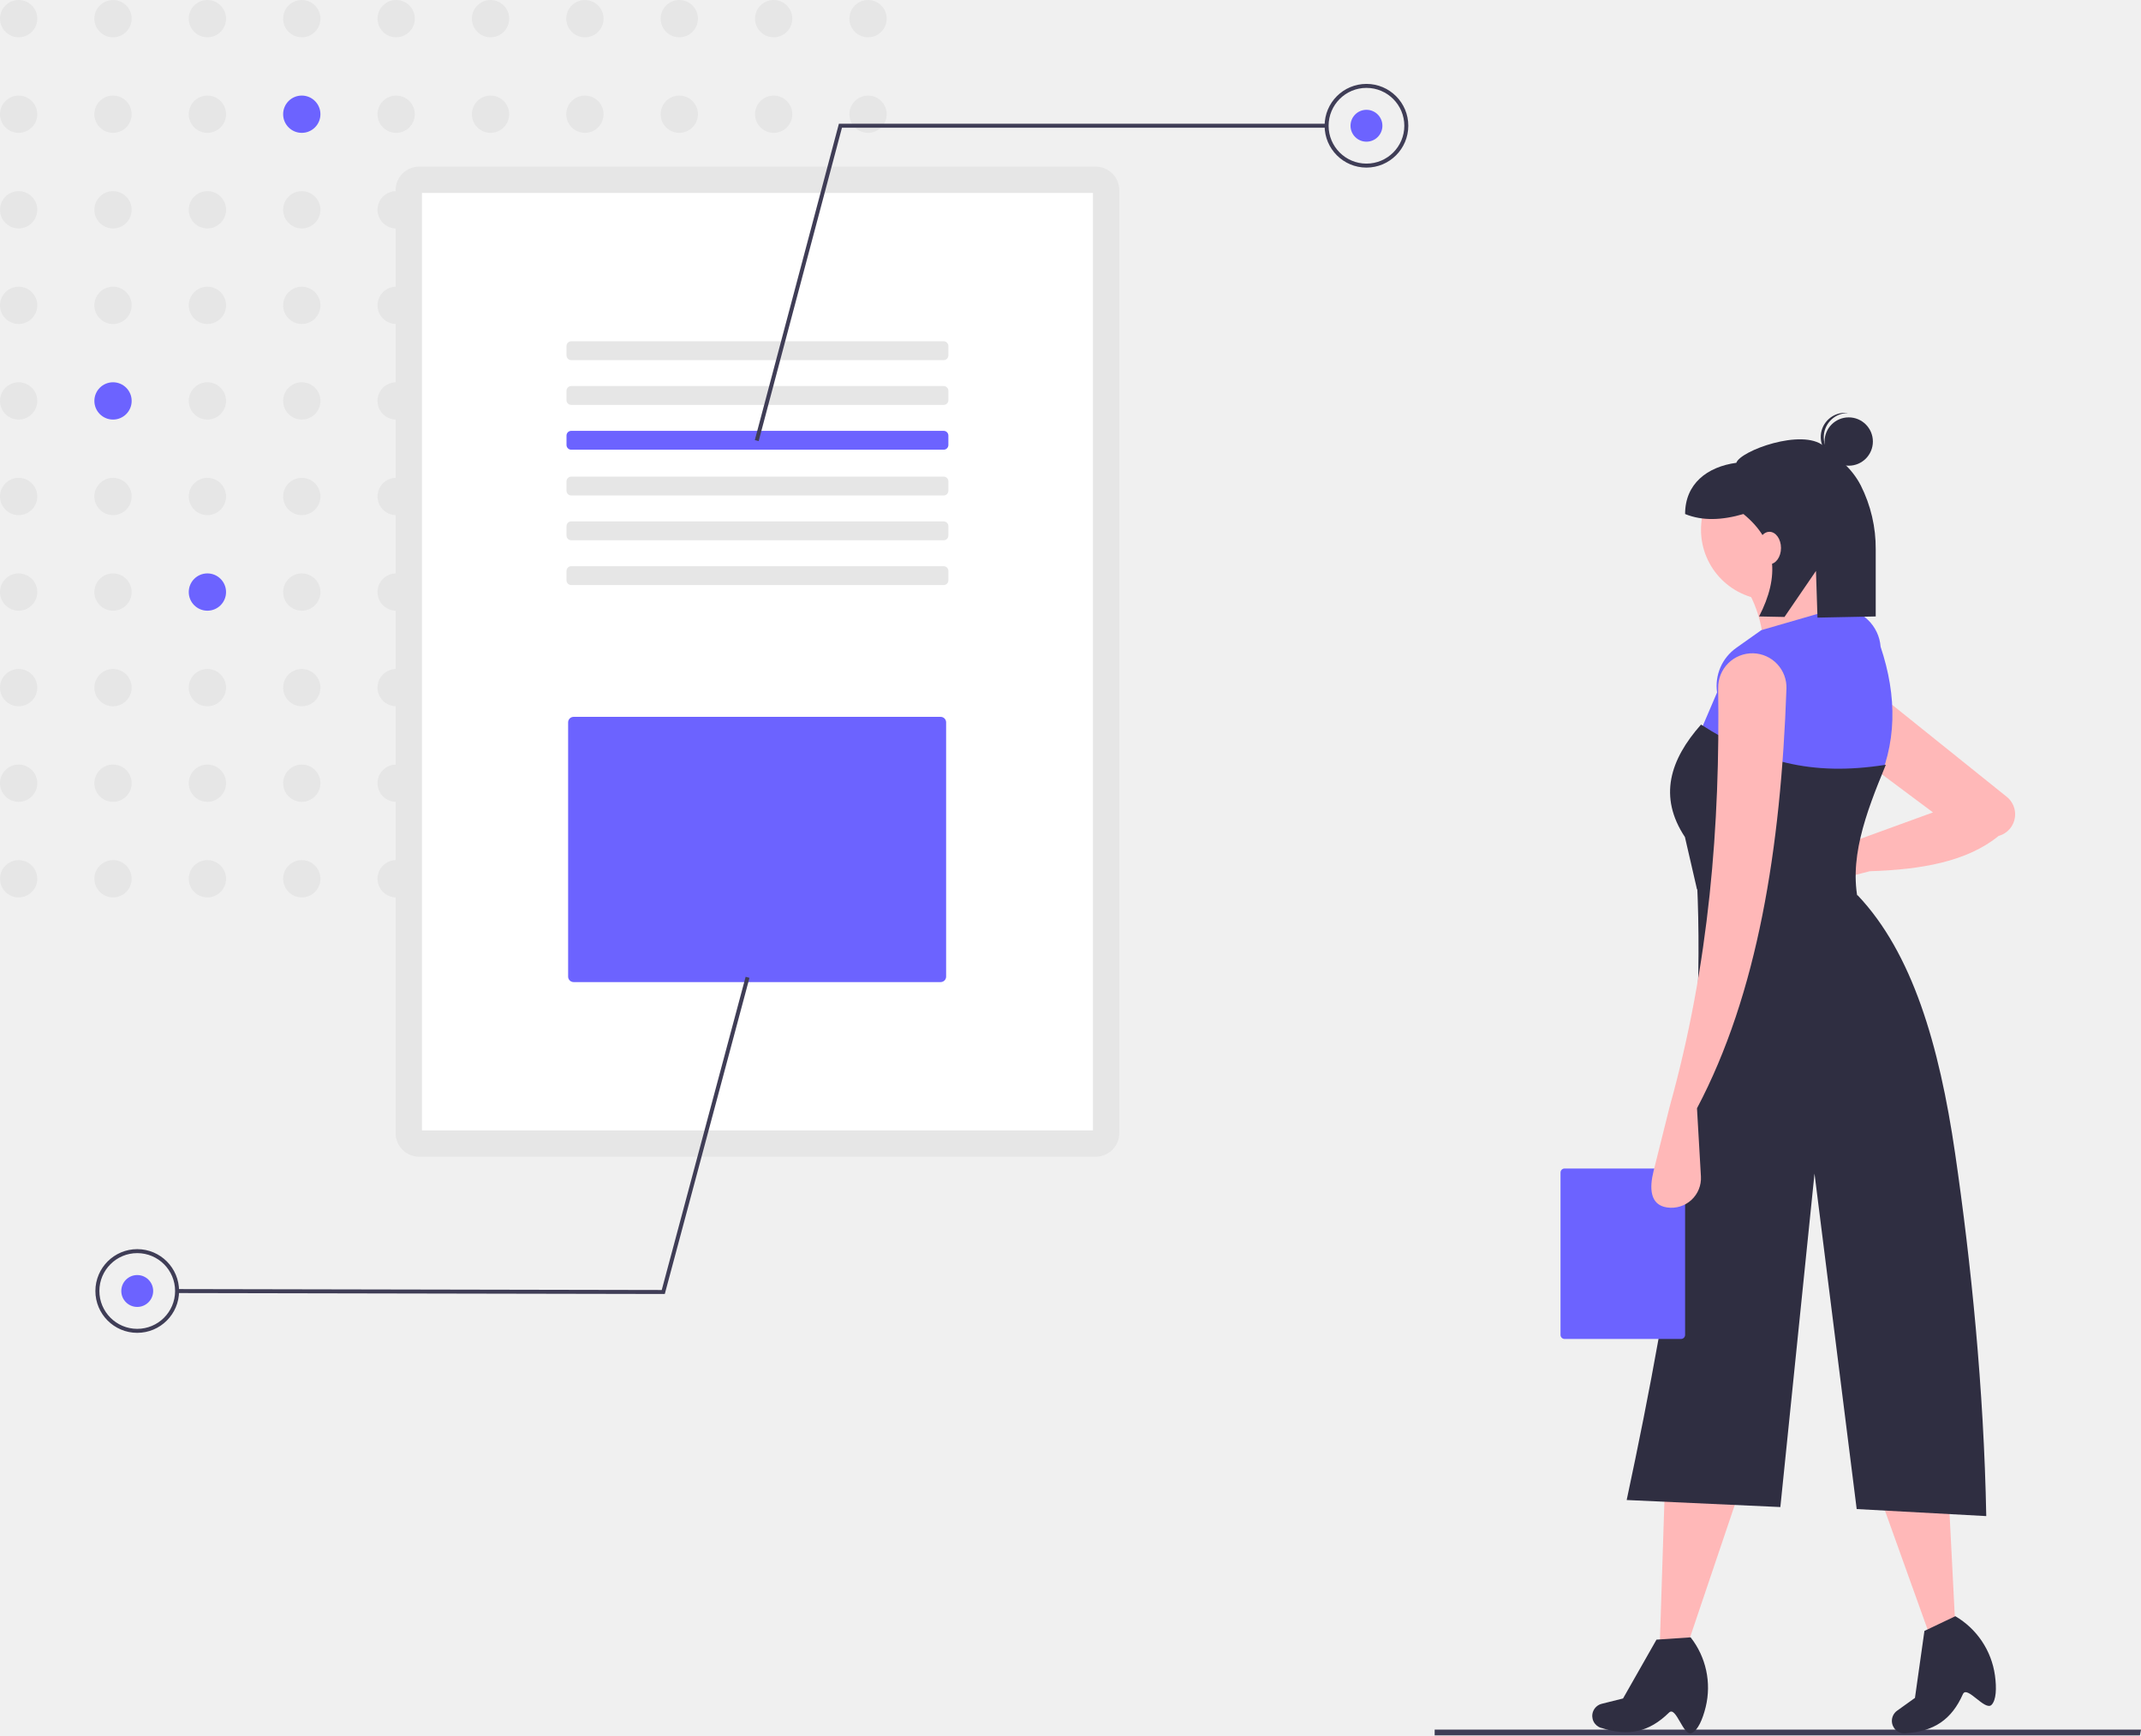
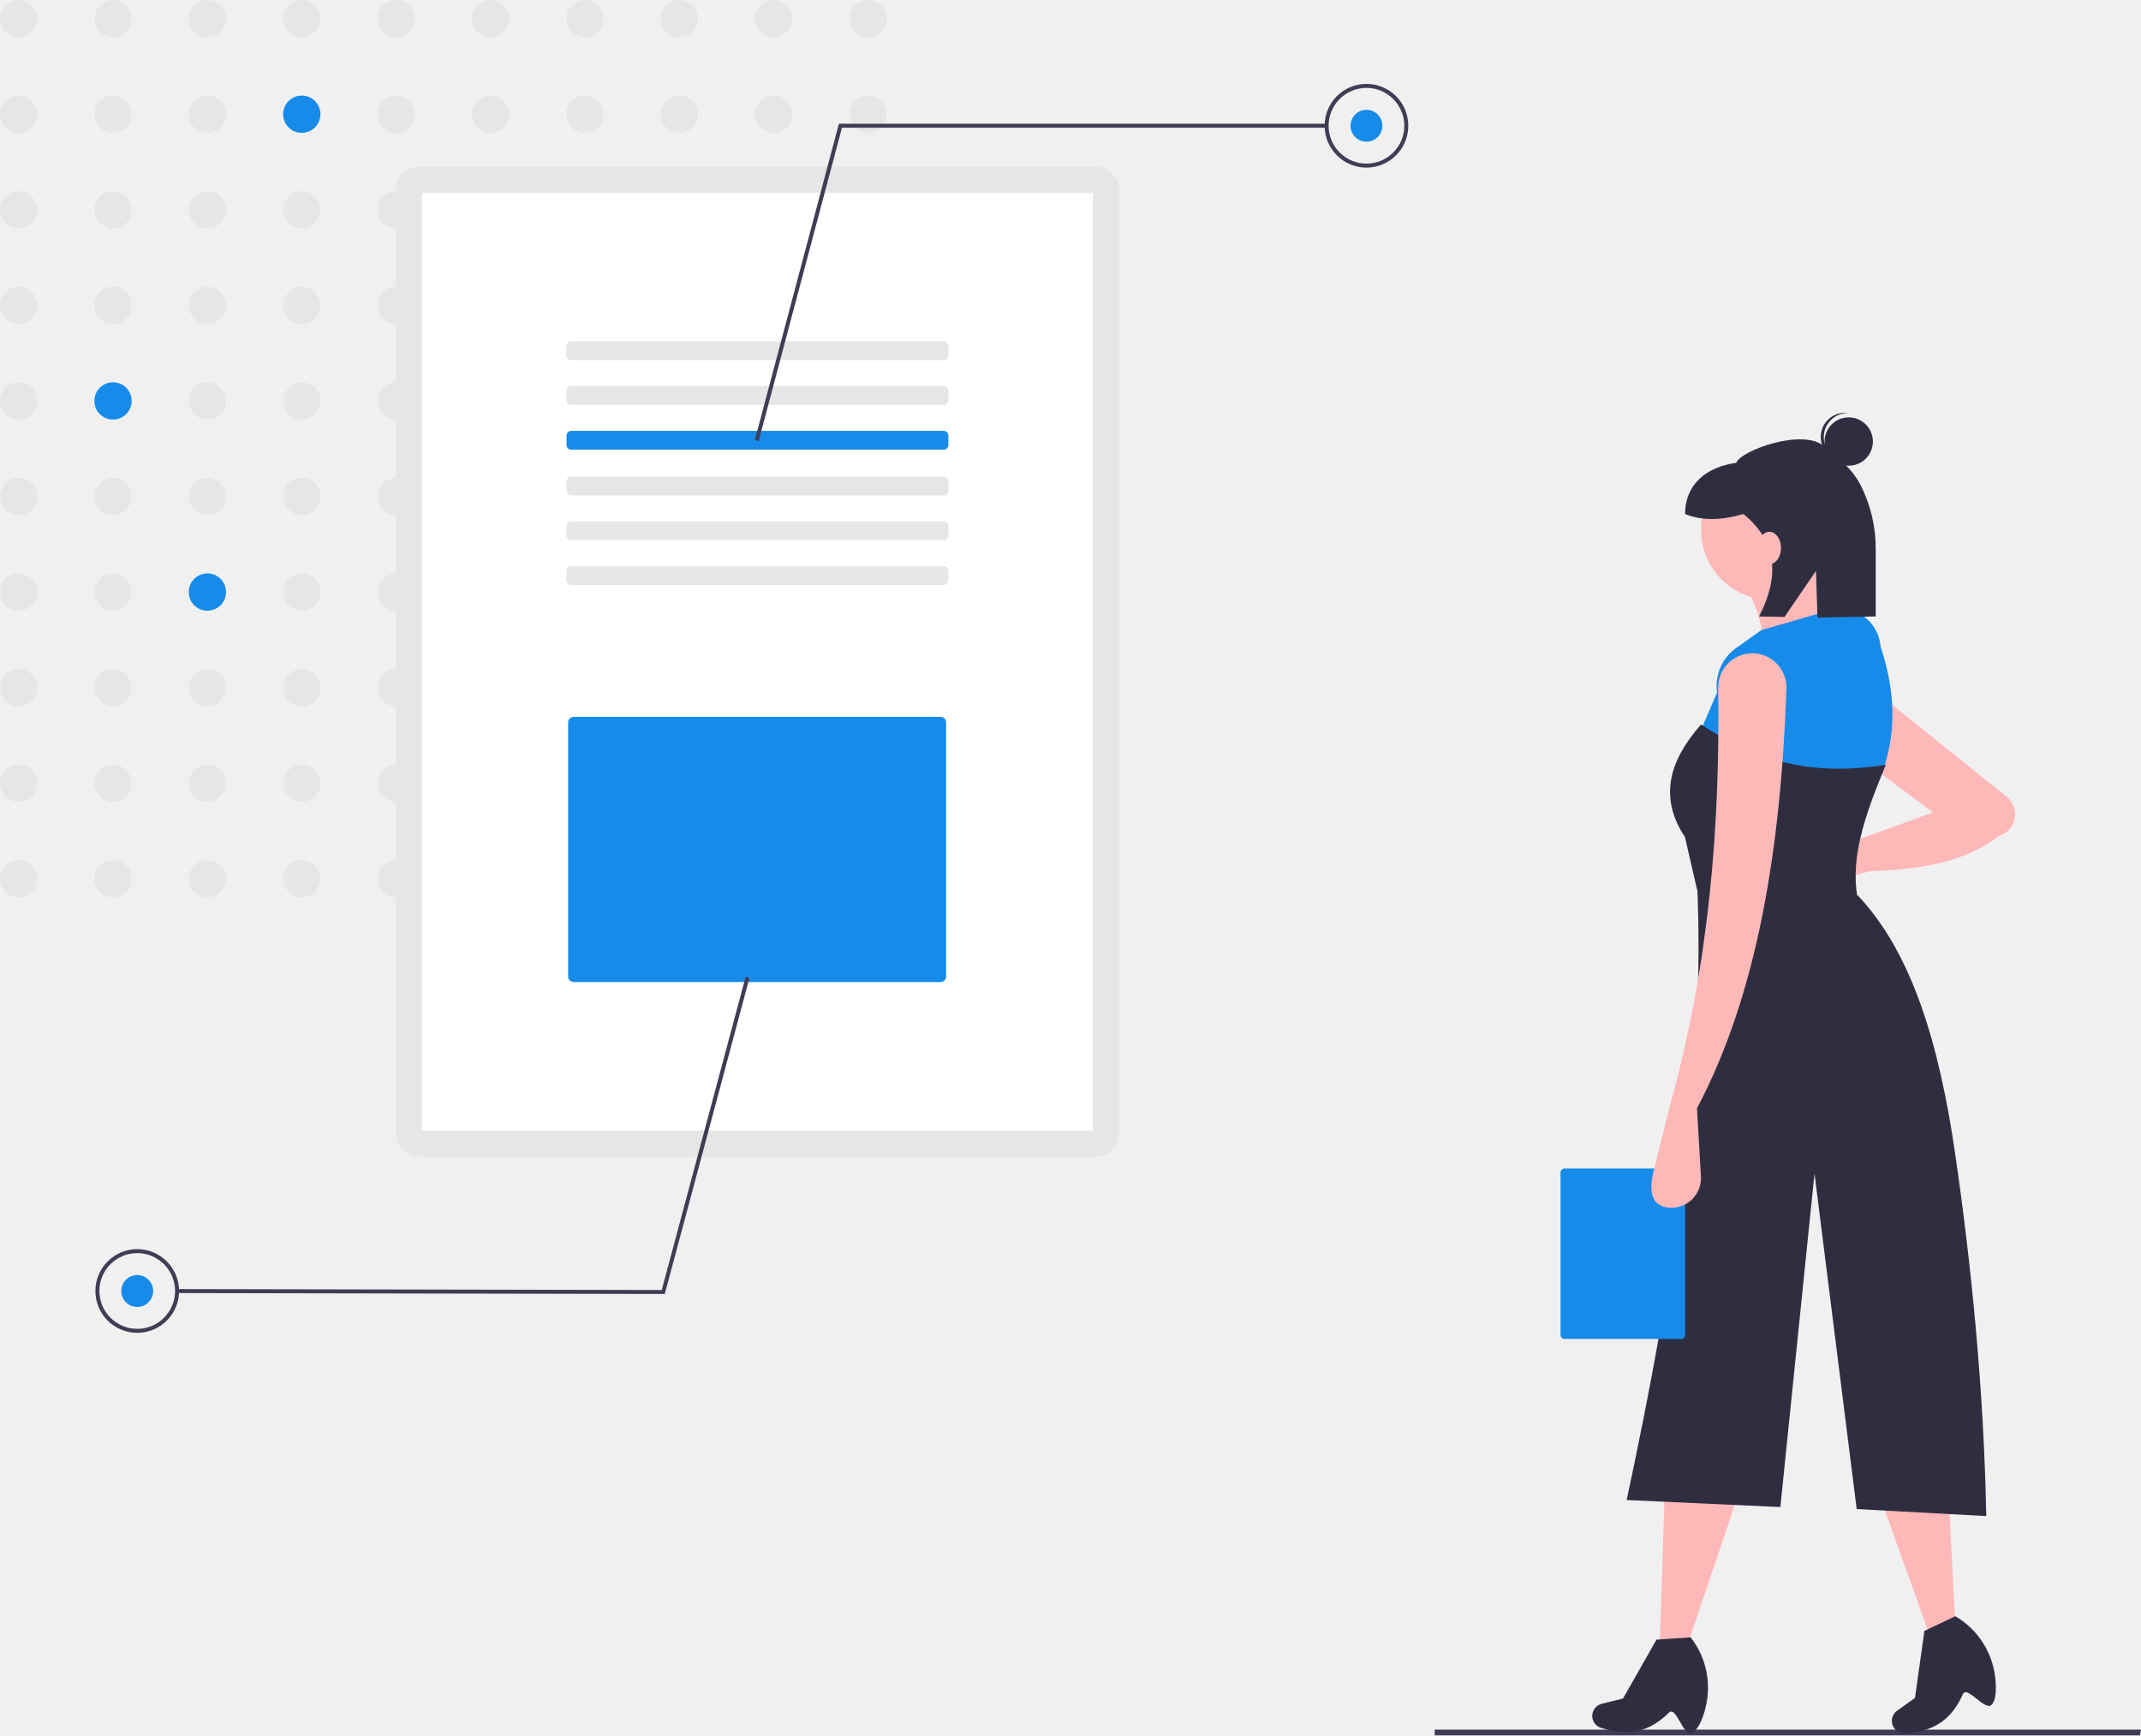
<svg xmlns="http://www.w3.org/2000/svg" id="f115e1f4-ca9e-46ea-99f2-be217fabe967" data-name="Layer 1" width="782.39" height="634.123" viewBox="0 0 782.39 634.123">
  <polygon points="782.009 634.123 524.27 634.123 524.27 632.017 782.39 632.017 782.009 634.123" fill="#3f3d56" />
  <circle cx="6.813" cy="6.814" r="6.813" fill="#e6e6e6" />
  <circle cx="41.302" cy="6.814" r="6.813" fill="#e6e6e6" />
  <circle cx="75.791" cy="6.814" r="6.813" fill="#e6e6e6" />
  <circle cx="110.28" cy="6.814" r="6.813" fill="#e6e6e6" />
  <circle cx="144.769" cy="6.814" r="6.813" fill="#e6e6e6" />
  <circle cx="179.258" cy="6.814" r="6.813" fill="#e6e6e6" />
  <circle cx="213.747" cy="6.814" r="6.813" fill="#e6e6e6" />
  <circle cx="248.236" cy="6.814" r="6.813" fill="#e6e6e6" />
  <circle cx="282.725" cy="6.814" r="6.813" fill="#e6e6e6" />
  <circle cx="317.214" cy="6.814" r="6.813" fill="#e6e6e6" />
  <circle cx="6.813" cy="41.736" r="6.813" fill="#e6e6e6" />
  <circle cx="41.302" cy="41.736" r="6.813" fill="#e6e6e6" />
  <circle cx="75.791" cy="41.736" r="6.813" fill="#e6e6e6" />
-   <circle cx="110.28" cy="41.736" r="6.813" fill="#6c63ff" />
+   <circle cx="110.28" cy="41.736" r="6.813" fill="#178be9" />
  <circle cx="144.769" cy="41.736" r="6.813" fill="#e6e6e6" />
  <circle cx="179.258" cy="41.736" r="6.813" fill="#e6e6e6" />
  <circle cx="213.747" cy="41.736" r="6.813" fill="#e6e6e6" />
  <circle cx="248.236" cy="41.736" r="6.813" fill="#e6e6e6" />
  <circle cx="282.725" cy="41.736" r="6.813" fill="#e6e6e6" />
  <circle cx="317.214" cy="41.736" r="6.813" fill="#e6e6e6" />
  <circle cx="6.813" cy="76.658" r="6.813" fill="#e6e6e6" />
  <circle cx="41.302" cy="76.658" r="6.813" fill="#e6e6e6" />
  <circle cx="75.791" cy="76.658" r="6.813" fill="#e6e6e6" />
  <circle cx="110.28" cy="76.658" r="6.813" fill="#e6e6e6" />
  <circle cx="144.769" cy="76.658" r="6.813" fill="#e6e6e6" />
  <circle cx="179.258" cy="76.658" r="6.813" fill="#e6e6e6" />
  <circle cx="213.747" cy="76.658" r="6.813" fill="#e6e6e6" />
  <circle cx="248.236" cy="76.658" r="6.813" fill="#e6e6e6" />
  <circle cx="282.725" cy="76.658" r="6.813" fill="#e6e6e6" />
  <circle cx="317.214" cy="76.658" r="6.813" fill="#e6e6e6" />
  <circle cx="6.813" cy="111.58" r="6.813" fill="#e6e6e6" />
  <circle cx="41.302" cy="111.58" r="6.813" fill="#e6e6e6" />
  <circle cx="75.791" cy="111.58" r="6.813" fill="#e6e6e6" />
  <circle cx="110.28" cy="111.58" r="6.813" fill="#e6e6e6" />
  <circle cx="144.769" cy="111.58" r="6.813" fill="#e6e6e6" />
  <circle cx="179.258" cy="111.58" r="6.813" fill="#e6e6e6" />
  <circle cx="213.747" cy="111.58" r="6.813" fill="#e6e6e6" />
  <circle cx="248.236" cy="111.58" r="6.813" fill="#e6e6e6" />
  <circle cx="282.725" cy="111.58" r="6.813" fill="#e6e6e6" />
  <circle cx="317.214" cy="111.58" r="6.813" fill="#e6e6e6" />
  <circle cx="6.813" cy="146.502" r="6.813" fill="#e6e6e6" />
-   <circle cx="41.302" cy="146.502" r="6.813" fill="#6c63ff" />
+   <circle cx="41.302" cy="146.502" r="6.813" fill="#178be9" />
  <circle cx="75.791" cy="146.502" r="6.813" fill="#e6e6e6" />
  <circle cx="110.28" cy="146.502" r="6.813" fill="#e6e6e6" />
  <circle cx="144.769" cy="146.502" r="6.813" fill="#e6e6e6" />
  <circle cx="179.258" cy="146.502" r="6.813" fill="#e6e6e6" />
  <circle cx="213.747" cy="146.502" r="6.813" fill="#e6e6e6" />
  <circle cx="248.236" cy="146.502" r="6.813" fill="#e6e6e6" />
  <circle cx="282.725" cy="146.502" r="6.813" fill="#e6e6e6" />
  <circle cx="317.214" cy="146.502" r="6.813" fill="#e6e6e6" />
  <circle cx="6.813" cy="181.424" r="6.813" fill="#e6e6e6" />
  <circle cx="41.302" cy="181.424" r="6.813" fill="#e6e6e6" />
  <circle cx="75.791" cy="181.424" r="6.813" fill="#e6e6e6" />
  <circle cx="110.28" cy="181.424" r="6.813" fill="#e6e6e6" />
  <circle cx="144.769" cy="181.424" r="6.813" fill="#e6e6e6" />
  <circle cx="179.258" cy="181.424" r="6.813" fill="#e6e6e6" />
  <circle cx="213.747" cy="181.424" r="6.813" fill="#e6e6e6" />
  <circle cx="248.236" cy="181.424" r="6.813" fill="#e6e6e6" />
  <circle cx="282.725" cy="181.424" r="6.813" fill="#e6e6e6" />
  <circle cx="317.214" cy="181.424" r="6.813" fill="#e6e6e6" />
  <circle cx="6.813" cy="216.346" r="6.813" fill="#e6e6e6" />
  <circle cx="41.302" cy="216.346" r="6.813" fill="#e6e6e6" />
-   <circle cx="75.791" cy="216.346" r="6.813" fill="#6c63ff" />
+   <circle cx="75.791" cy="216.346" r="6.813" fill="#178be9" />
  <circle cx="110.28" cy="216.346" r="6.813" fill="#e6e6e6" />
  <circle cx="144.769" cy="216.346" r="6.813" fill="#e6e6e6" />
  <circle cx="179.258" cy="216.346" r="6.813" fill="#e6e6e6" />
  <circle cx="213.747" cy="216.346" r="6.813" fill="#e6e6e6" />
  <circle cx="248.236" cy="216.346" r="6.813" fill="#e6e6e6" />
  <circle cx="282.725" cy="216.346" r="6.813" fill="#e6e6e6" />
  <circle cx="317.214" cy="216.346" r="6.813" fill="#e6e6e6" />
  <circle cx="6.813" cy="251.268" r="6.813" fill="#e6e6e6" />
  <circle cx="41.302" cy="251.268" r="6.813" fill="#e6e6e6" />
  <circle cx="75.791" cy="251.268" r="6.813" fill="#e6e6e6" />
  <circle cx="110.28" cy="251.268" r="6.813" fill="#e6e6e6" />
  <circle cx="144.769" cy="251.268" r="6.813" fill="#e6e6e6" />
  <circle cx="179.258" cy="251.268" r="6.813" fill="#e6e6e6" />
  <circle cx="213.747" cy="251.268" r="6.813" fill="#e6e6e6" />
  <circle cx="248.236" cy="251.268" r="6.813" fill="#e6e6e6" />
  <circle cx="282.725" cy="251.268" r="6.813" fill="#e6e6e6" />
  <circle cx="317.214" cy="251.268" r="6.813" fill="#e6e6e6" />
  <circle cx="6.813" cy="286.19" r="6.813" fill="#e6e6e6" />
  <circle cx="41.302" cy="286.19" r="6.813" fill="#e6e6e6" />
  <circle cx="75.791" cy="286.19" r="6.813" fill="#e6e6e6" />
  <circle cx="110.28" cy="286.19" r="6.813" fill="#e6e6e6" />
  <circle cx="144.769" cy="286.19" r="6.813" fill="#e6e6e6" />
  <circle cx="179.258" cy="286.19" r="6.813" fill="#e6e6e6" />
  <circle cx="213.747" cy="286.19" r="6.813" fill="#e6e6e6" />
  <circle cx="248.236" cy="286.19" r="6.813" fill="#e6e6e6" />
  <circle cx="282.725" cy="286.19" r="6.813" fill="#e6e6e6" />
  <circle cx="317.214" cy="286.19" r="6.813" fill="#e6e6e6" />
  <circle cx="6.813" cy="321.112" r="6.813" fill="#e6e6e6" />
  <circle cx="41.302" cy="321.112" r="6.813" fill="#e6e6e6" />
  <circle cx="75.791" cy="321.112" r="6.813" fill="#e6e6e6" />
  <circle cx="110.28" cy="321.112" r="6.813" fill="#e6e6e6" />
  <circle cx="144.769" cy="321.112" r="6.813" fill="#e6e6e6" />
  <circle cx="179.258" cy="321.112" r="6.813" fill="#e6e6e6" />
  <circle cx="213.747" cy="321.112" r="6.813" fill="#e6e6e6" />
  <circle cx="248.236" cy="321.112" r="6.813" fill="#e6e6e6" />
  <circle cx="282.725" cy="321.112" r="6.813" fill="#e6e6e6" />
  <circle cx="317.214" cy="321.112" r="6.813" fill="#e6e6e6" />
  <path d="M609.209,193.831a8.614,8.614,0,0,1,8.614,8.614V547.004a8.614,8.614,0,0,1-8.614,8.614H361.988a8.614,8.614,0,0,1-8.614-8.614V202.444a8.614,8.614,0,0,1,8.614-8.614H609.209" transform="translate(-208.805 -132.9387)" fill="#e6e6e6" />
  <path d="M362.991,546.001H608.206V203.447H362.991Z" transform="translate(-208.805 -132.9387)" fill="#fff" />
  <path d="M553.649,257.643a1.723,1.723,0,0,1,1.723,1.723v3.446a1.723,1.723,0,0,1-1.723,1.723H417.548a1.723,1.723,0,0,1-1.723-1.723v-3.446a1.723,1.723,0,0,1,1.723-1.723h136.101" transform="translate(-208.805 -132.9387)" fill="#e6e6e6" />
  <path d="M553.649,274.009a1.723,1.723,0,0,1,1.723,1.723v3.446a1.723,1.723,0,0,1-1.723,1.723H417.548a1.723,1.723,0,0,1-1.723-1.723v-3.446a1.723,1.723,0,0,1,1.723-1.723h136.101" transform="translate(-208.805 -132.9387)" fill="#e6e6e6" />
-   <path d="M553.649,290.376a1.723,1.723,0,0,1,1.723,1.723v3.446a1.723,1.723,0,0,1-1.723,1.723H417.548a1.723,1.723,0,0,1-1.723-1.723v-3.446A1.723,1.723,0,0,1,417.548,290.376h136.101" transform="translate(-208.805 -132.9387)" fill="#6c63ff" />
+   <path d="M553.649,290.376a1.723,1.723,0,0,1,1.723,1.723v3.446a1.723,1.723,0,0,1-1.723,1.723H417.548a1.723,1.723,0,0,1-1.723-1.723v-3.446A1.723,1.723,0,0,1,417.548,290.376h136.101" transform="translate(-208.805 -132.9387)" fill="#178be9" />
  <path d="M553.649,307.101a1.723,1.723,0,0,1,1.723,1.723v3.446a1.723,1.723,0,0,1-1.723,1.723H417.548a1.723,1.723,0,0,1-1.723-1.723v-3.446a1.723,1.723,0,0,1,1.723-1.723h136.101" transform="translate(-208.805 -132.9387)" fill="#e6e6e6" />
  <path d="M553.649,323.467a1.723,1.723,0,0,1,1.723,1.723v3.446a1.723,1.723,0,0,1-1.723,1.723H417.548a1.723,1.723,0,0,1-1.723-1.723v-3.446a1.723,1.723,0,0,1,1.723-1.723h136.101" transform="translate(-208.805 -132.9387)" fill="#e6e6e6" />
  <path d="M553.649,339.834a1.723,1.723,0,0,1,1.723,1.723v3.446a1.723,1.723,0,0,1-1.723,1.723H417.548a1.723,1.723,0,0,1-1.723-1.723v-3.446a1.723,1.723,0,0,1,1.723-1.723h136.101" transform="translate(-208.805 -132.9387)" fill="#e6e6e6" />
-   <path d="M418.417,394.89a2.002,2.002,0,0,0-2,2v92.916a2.002,2.002,0,0,0,2,2H552.548a2.002,2.002,0,0,0,2-2V396.89a2.002,2.002,0,0,0-2-2Z" transform="translate(-208.805 -132.9387)" fill="#6c63ff" />
+   <path d="M418.417,394.89a2.002,2.002,0,0,0-2,2v92.916a2.002,2.002,0,0,0,2,2H552.548a2.002,2.002,0,0,0,2-2V396.89a2.002,2.002,0,0,0-2-2Z" transform="translate(-208.805 -132.9387)" fill="#178be9" />
  <polygon points="277.241 161.182 275.833 160.808 306.56 45.221 484.785 45.221 484.785 46.678 307.679 46.678 277.241 161.182" fill="#3f3d56" />
  <path d="M708.153,194.179a15.291,15.291,0,1,1,15.291-15.291A15.308,15.308,0,0,1,708.153,194.179Zm0-29.126a13.835,13.835,0,1,0,13.835,13.835A13.85,13.85,0,0,0,708.153,165.054Z" transform="translate(-208.805 -132.9387)" fill="#3f3d56" />
-   <circle cx="499.348" cy="45.95" r="5.825" fill="#6c63ff" />
+   <circle cx="499.348" cy="45.95" r="5.825" fill="#178be9" />
  <polygon points="272.477 356.941 273.884 357.317 242.937 472.845 64.712 472.504 64.715 471.047 241.82 471.387 272.477 356.941" fill="#3f3d56" />
  <path d="M258.985,589.395A15.291,15.291,0,1,1,243.664,604.657,15.308,15.308,0,0,1,258.985,589.395Zm-.056,29.125a13.835,13.835,0,1,0-13.808-13.861A13.85,13.85,0,0,0,258.929,618.521Z" transform="translate(-208.805 -132.9387)" fill="#3f3d56" />
-   <circle cx="50.15" cy="471.748" r="5.825" fill="#6c63ff" />
+   <circle cx="50.15" cy="471.748" r="5.825" fill="#178be9" />
  <polygon points="616.828 600.594 606.551 600.594 608.386 543.702 635.548 545.17 616.828 600.594" fill="#ffb8b8" />
  <path d="M827.036,766.229c-3.102,1.416-5.7-10.055-8.317-7.483-7.319,7.193-14.882,8.759-24.651,5.619l-.226-.038a4.575,4.575,0,0,1-2.884-5.962h0a4.575,4.575,0,0,1,3.174-2.832l7.784-1.946,12.222-21.494,12.477-.843h0a29.808,29.808,0,0,1,5.513,25.429C830.995,761.299,829.247,765.22,827.036,766.229Z" transform="translate(-208.805 -132.9387)" fill="#2f2e41" />
  <polygon points="714.467 593.074 704.91 596.854 685.691 543.275 711.489 534.65 714.467 593.074" fill="#ffb8b8" />
  <path d="M936.601,755.901c-2.364,2.457-8.999-7.253-10.486-3.9-4.161,9.38-10.617,13.618-20.857,14.291l-.224.048a4.575,4.575,0,0,1-4.875-4.484h0a4.575,4.575,0,0,1,1.91-3.801l6.523-4.672L912.052,728.901l11.292-5.373h0a29.808,29.808,0,0,1,14.479,21.619C938.47,749.861,938.287,754.149,936.601,755.901Z" transform="translate(-208.805 -132.9387)" fill="#2f2e41" />
  <path d="M892.071,451.3l-15.778,4.057a8.258,8.258,0,0,1-10.308-7.68v0a8.258,8.258,0,0,1,8.518-8.571l13.898.448,26.781-9.752L889.869,410.925l2.936-26.427,49.331,39.604a8.195,8.195,0,0,1,3.044,5.806h0a8.195,8.195,0,0,1-6.009,8.487C927.613,447.828,910.773,450.718,892.071,451.3Z" transform="translate(-208.805 -132.9387)" fill="#ffb8b8" />
  <circle cx="647.296" cy="193.566" r="25.693" fill="#ffb8b8" />
  <path d="M887.667,361.741l-34.502,13.948a46.631,46.631,0,0,0-8.075-30.832l28.629-6.607C873.347,346.994,878.075,354.81,887.667,361.741Z" transform="translate(-208.805 -132.9387)" fill="#ffb8b8" />
-   <path d="M893.907,421.569c-27.812,2.226-43.025-1.467-66.435-15.049l8.809-20.554h0a17.001,17.001,0,0,1,7.003-16.278l9.146-6.479,27.895-8.075,1.251.063A15.269,15.269,0,0,1,896.039,369.276C902.099,387.386,902.138,404.893,893.907,421.569Z" transform="translate(-208.805 -132.9387)" fill="#6c63ff" />
+   <path d="M893.907,421.569c-27.812,2.226-43.025-1.467-66.435-15.049l8.809-20.554h0a17.001,17.001,0,0,1,7.003-16.278l9.146-6.479,27.895-8.075,1.251.063A15.269,15.269,0,0,1,896.039,369.276C902.099,387.386,902.138,404.893,893.907,421.569Z" transform="translate(-208.805 -132.9387)" fill="#178be9" />
  <path d="M888.401,464.513l-59.461-6.607-4.405-19.086c-9.763-14.738-5.502-28.237,5.873-41.109,20.733,13.306,39.978,19.056,67.536,14.682C890.615,430.216,883.847,447.733,888.401,464.513Z" transform="translate(-208.805 -132.9387)" fill="#2f2e41" />
  <path d="M934.648,686.942l-47.349-2.569L871.884,561.78,859.404,683.638,803.247,681.069c17.131-80.111,29.031-156.163,25.693-226.099l58.727,5.139C907.57,481.094,917.453,514.594,923.27,554.439S933.776,640.475,934.648,686.942Z" transform="translate(-208.805 -132.9387)" fill="#2f2e41" />
  <circle cx="675.58" cy="161.345" r="8.831" fill="#2f2e41" />
  <path d="M875.285,292.122a8.824,8.824,0,0,1,8.827-8.254c-.182-.023-.363-.051-.549-.063a8.831,8.831,0,0,0-1.133,17.626c.186.012.369.007.553.008A8.824,8.824,0,0,1,875.285,292.122Z" transform="translate(-208.805 -132.9387)" fill="#2f2e41" />
  <path d="M875.235,295.893c-7.876-6.534-30.467,1.77-31.925,6.163-10.651,1.451-18.715,7.666-18.715,18.715v0c6.332,2.594,13.534,2.274,21.319,0,12.41,10.113,13.261,22.827,5.713,37.429l9.285.186,11.509-16.821.55,17.062,21.283-.427V333.749a51.121,51.121,0,0,0-5.458-23.42C885.481,303.885,880.334,300.123,875.235,295.893Z" transform="translate(-208.805 -132.9387)" fill="#2f2e41" />
  <ellipse cx="646.611" cy="200.241" rx="4.223" ry="5.912" fill="#ffb8b8" />
-   <path d="M823.113,559.928a1.483,1.483,0,0,1,1.483,1.483v59.319a1.483,1.483,0,0,1-1.483,1.483h-42.562a1.483,1.483,0,0,1-1.483-1.483V561.411a1.483,1.483,0,0,1,1.483-1.483h42.562" transform="translate(-208.805 -132.9387)" fill="#6c63ff" />
+   <path d="M823.113,559.928a1.483,1.483,0,0,1,1.483,1.483v59.319a1.483,1.483,0,0,1-1.483,1.483h-42.562a1.483,1.483,0,0,1-1.483-1.483V561.411a1.483,1.483,0,0,1,1.483-1.483h42.562" transform="translate(-208.805 -132.9387)" fill="#178be9" />
  <path d="M828.94,537.922l1.437,24.913a10.819,10.819,0,0,1-12.375,11.327h0c-6.33-.931-6.473-7.121-4.922-13.328l5.912-23.647c14.502-51.998,18.417-103.036,17.684-152.812A12.498,12.498,0,0,1,849.51,371.662h0A12.491,12.491,0,0,1,861.631,384.589C859.578,443.039,851.053,496.119,828.94,537.922Z" transform="translate(-208.805 -132.9387)" fill="#ffb8b8" />
</svg>
